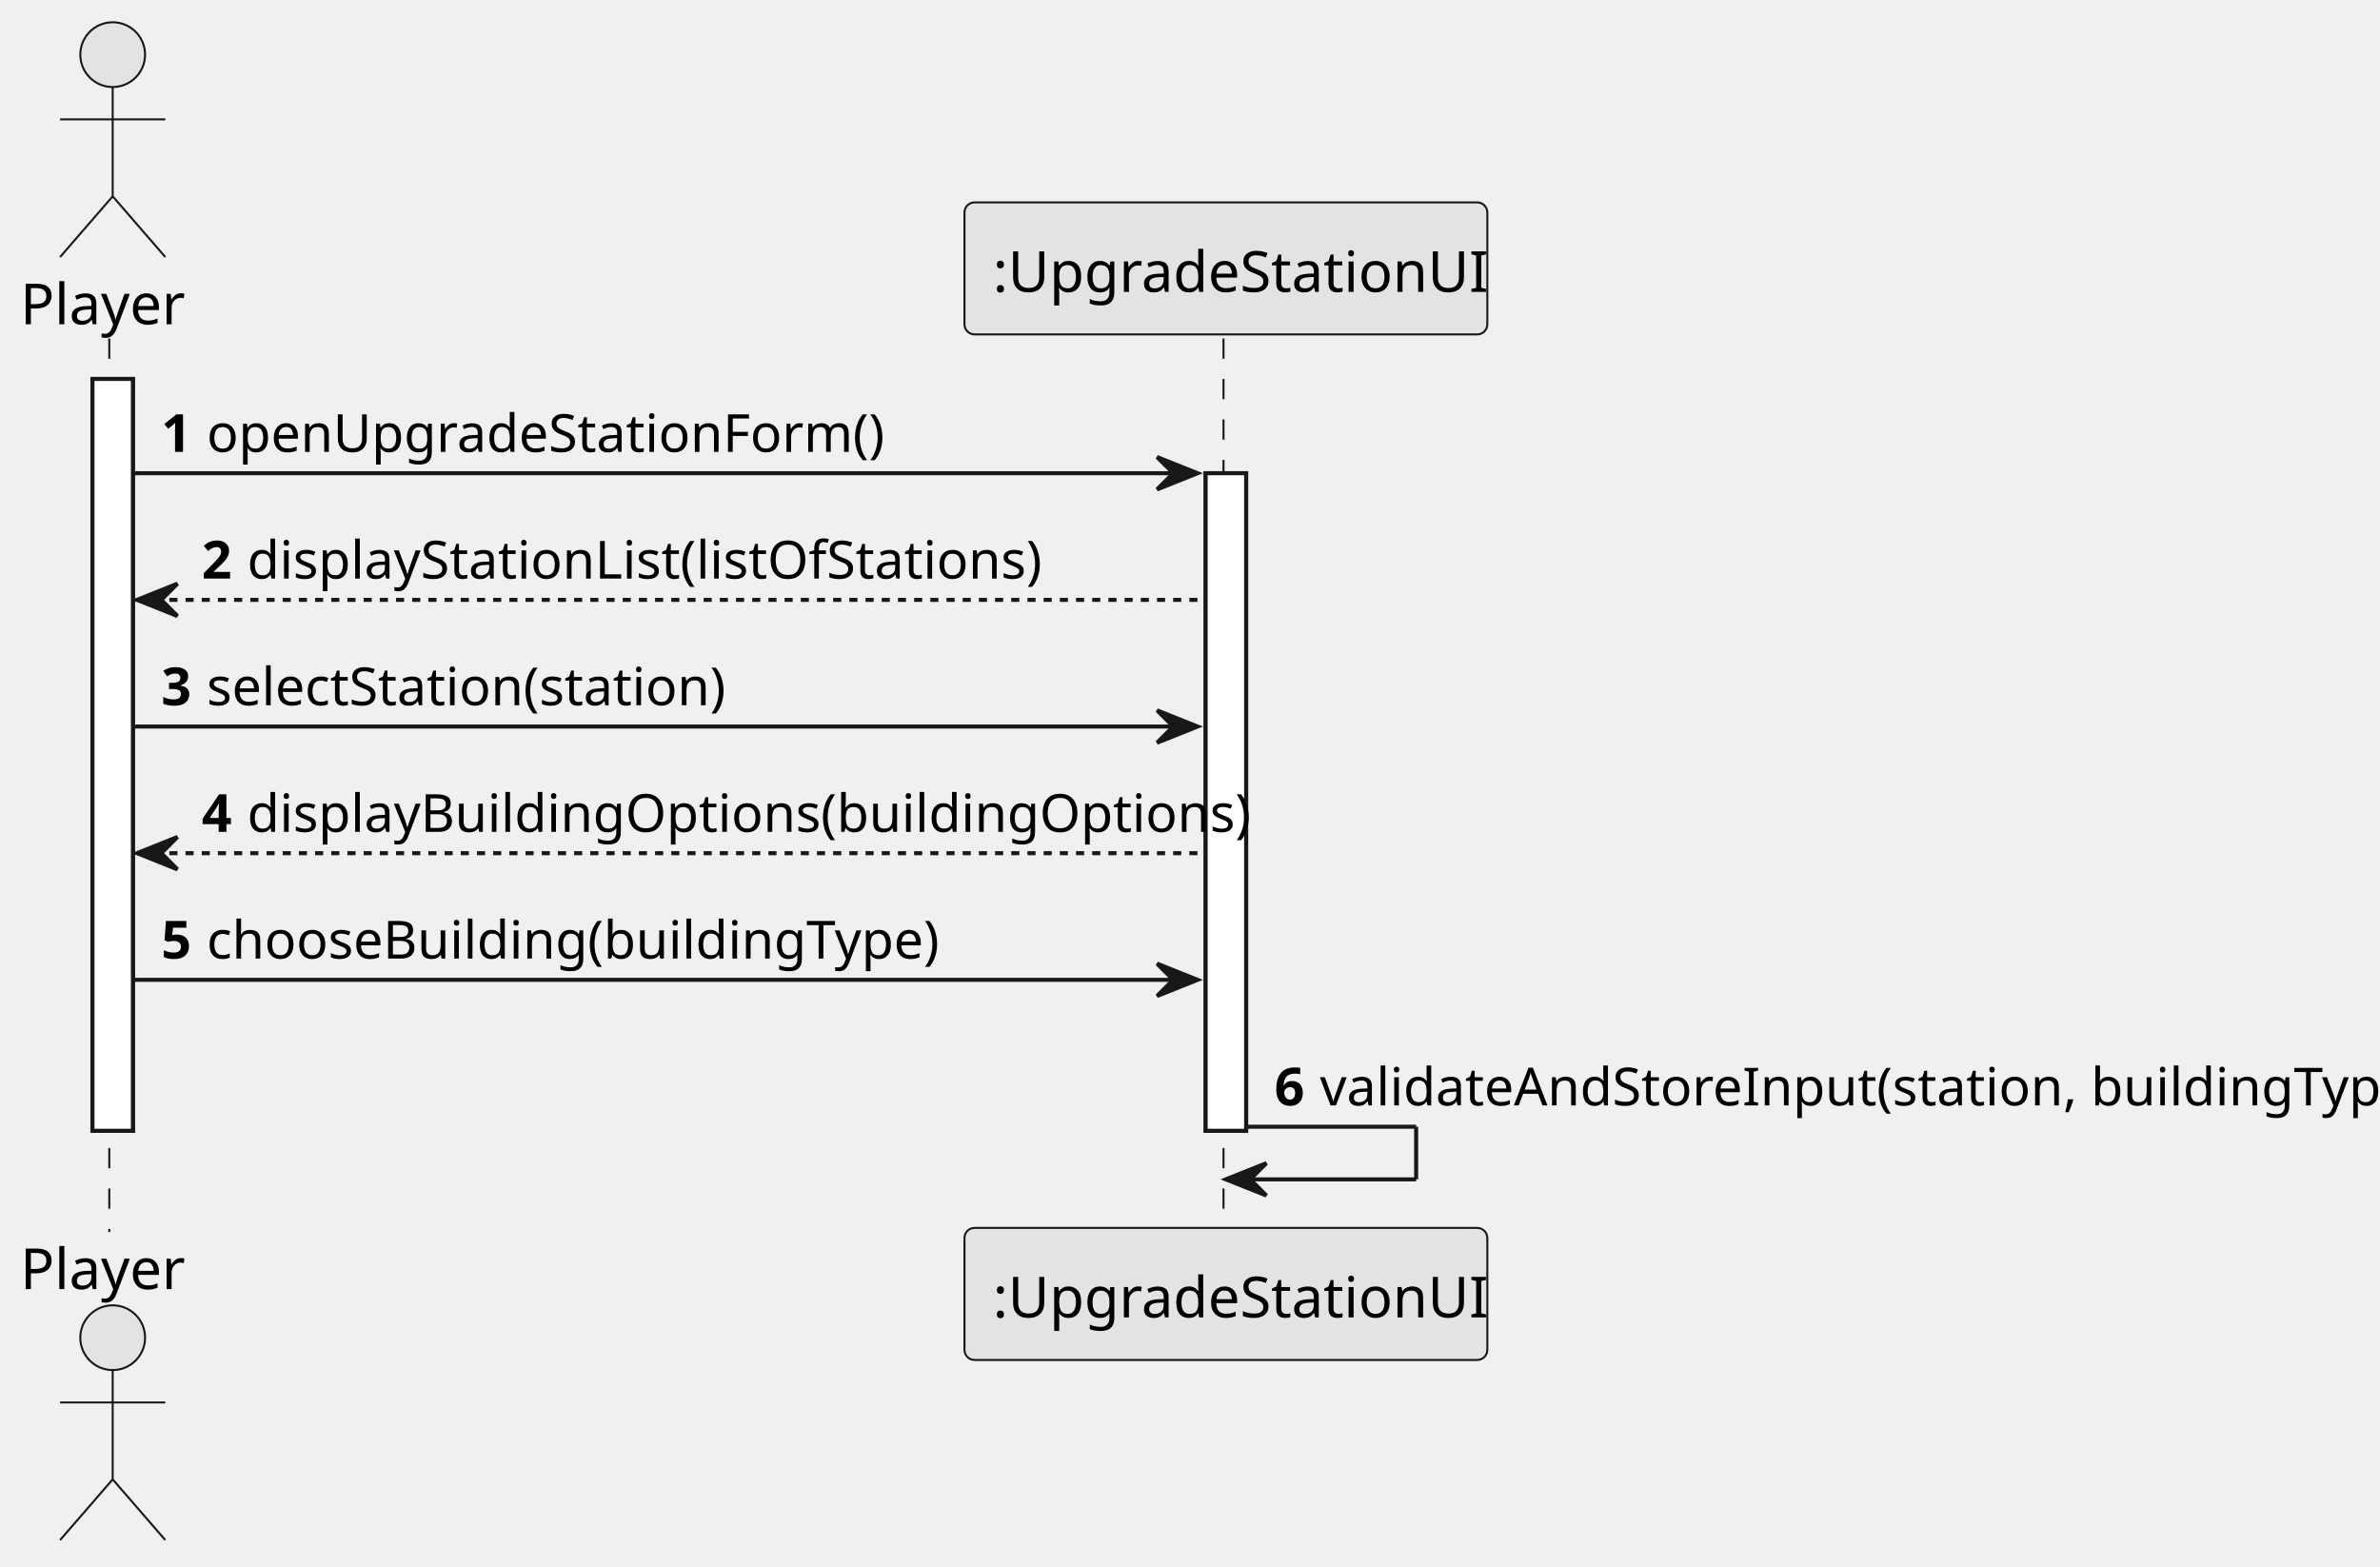
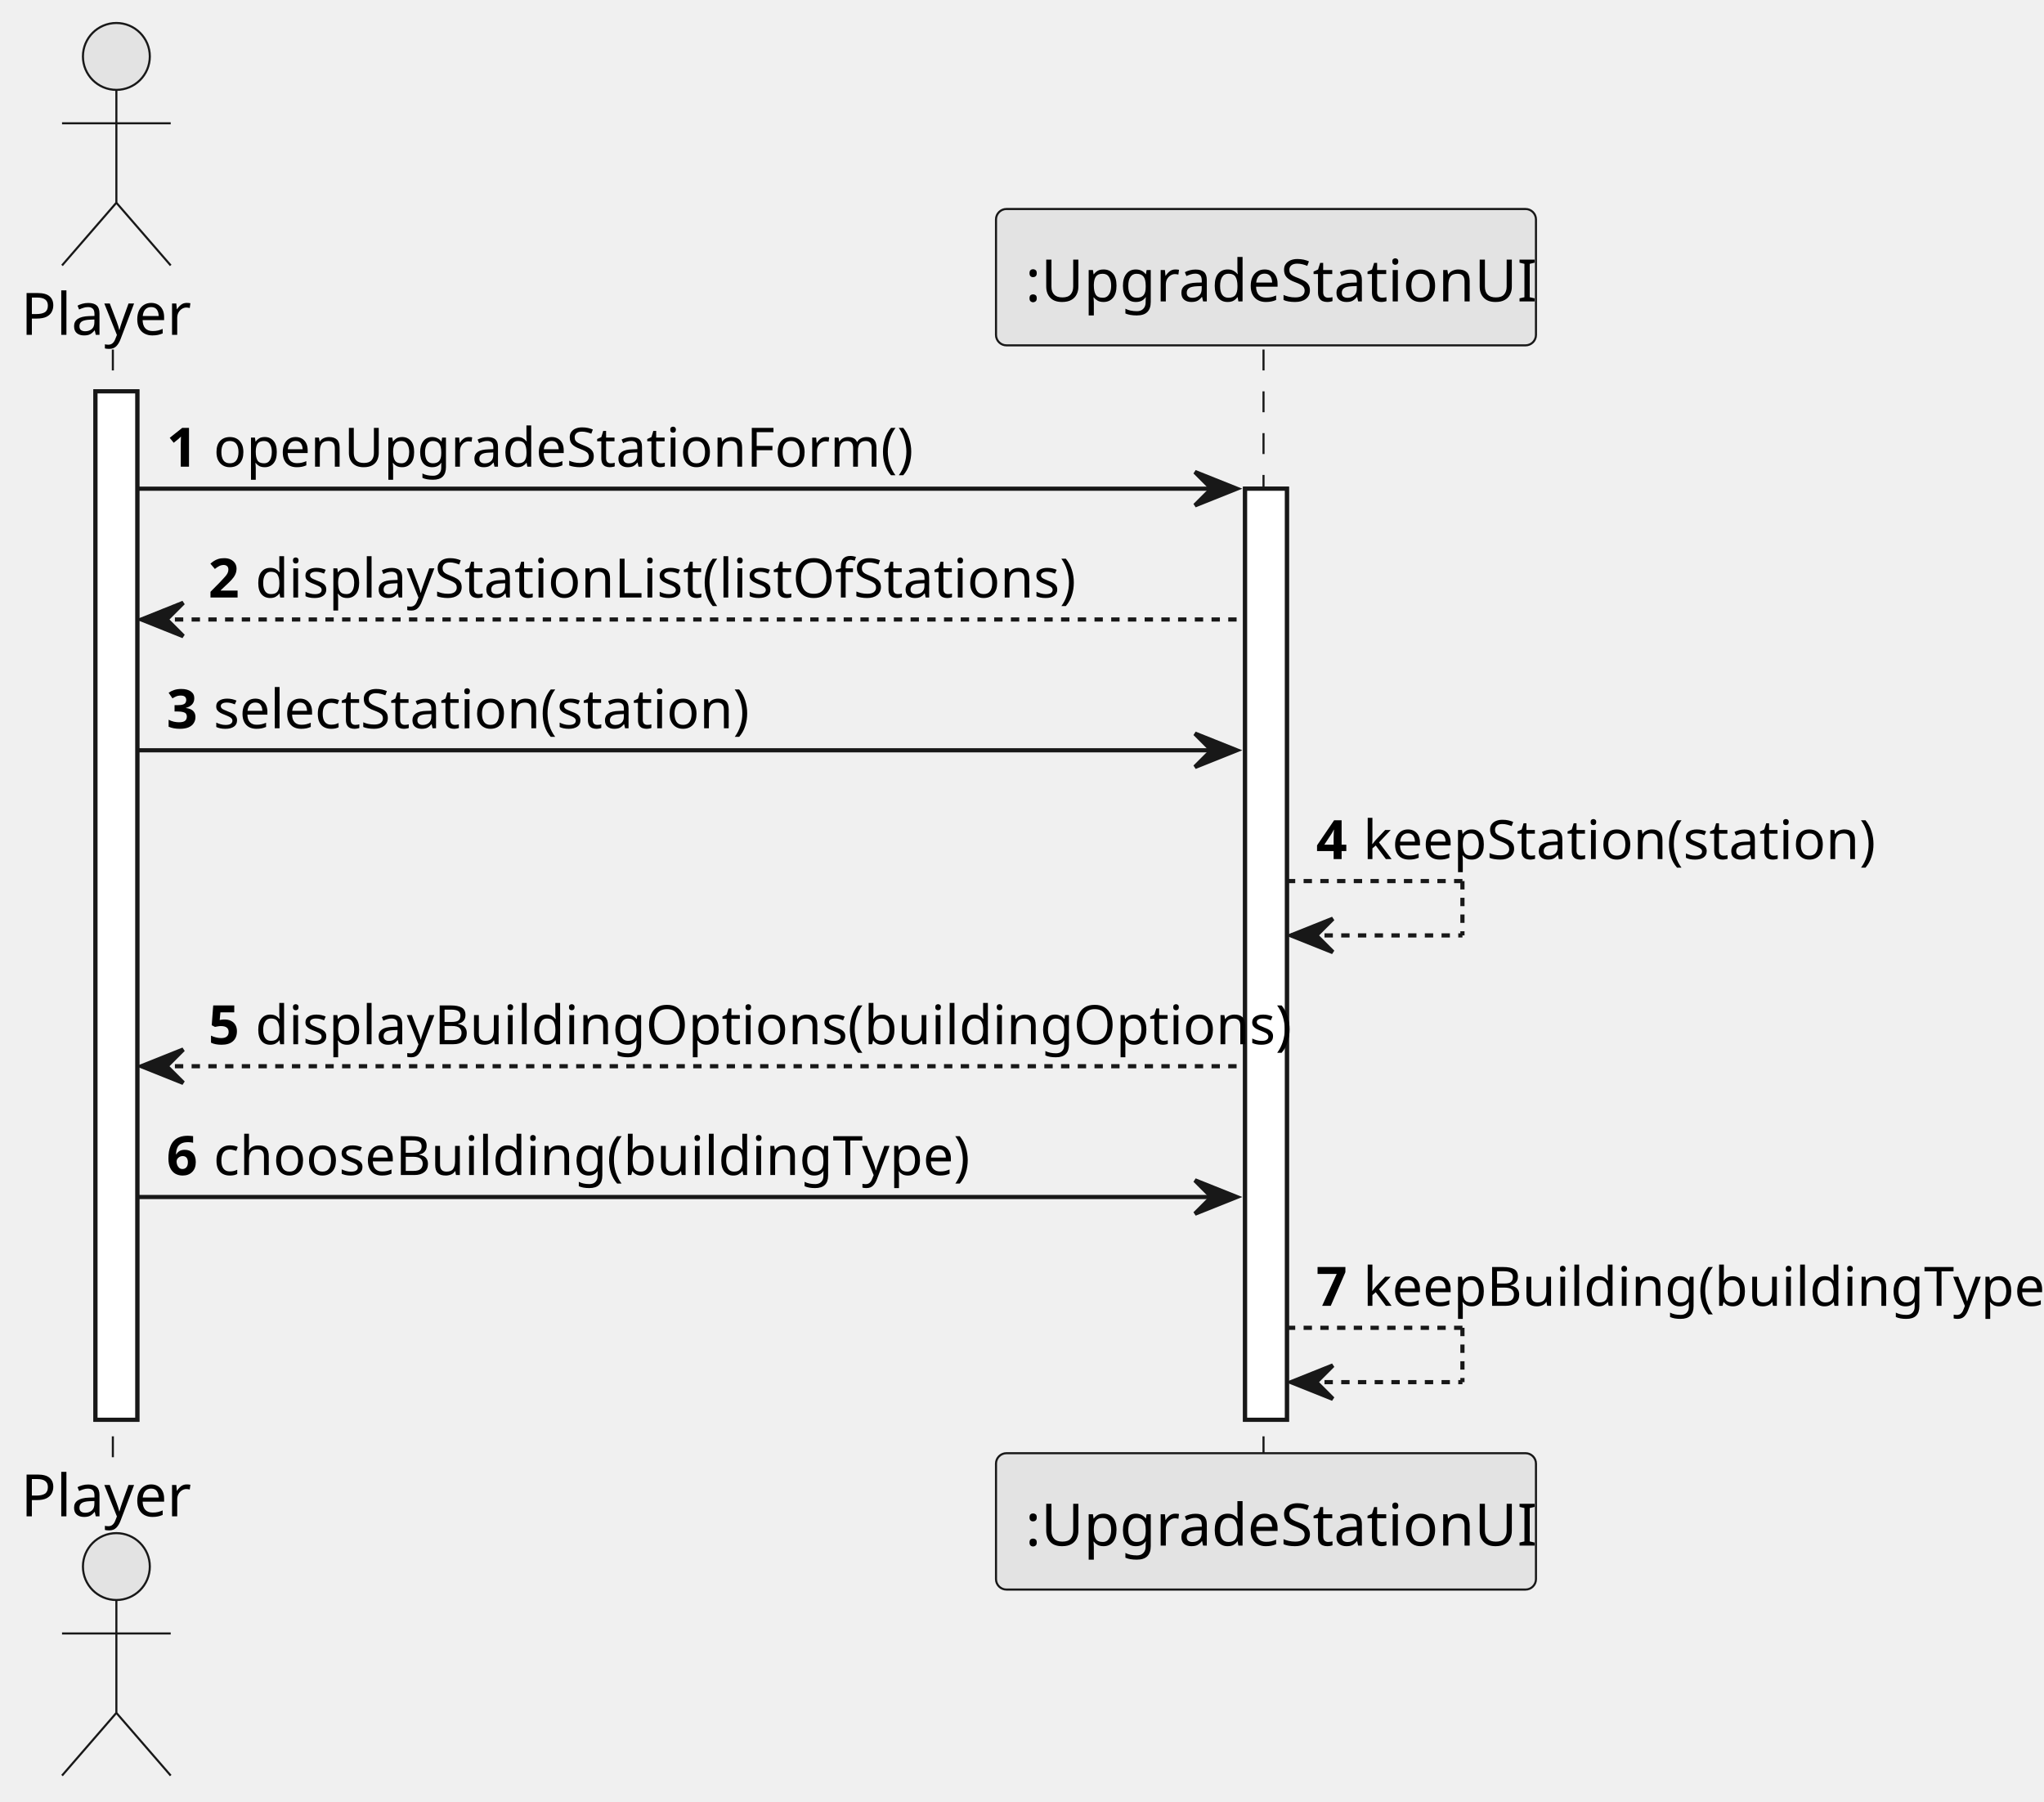
- <svg xmlns="http://www.w3.org/2000/svg" contentStyleType="text/css" height="387px" preserveAspectRatio="none" style="width:588px;height:387px;background:#FFFFFF;" version="1.1" viewBox="0 0 588 387" width="588px" zoomAndPan="magnify">
+ <svg xmlns="http://www.w3.org/2000/svg" contentStyleType="text/css" height="431px" preserveAspectRatio="none" style="width:489px;height:431px;background:#FFFFFF;" version="1.1" viewBox="0 0 489 431" width="489px" zoomAndPan="magnify">
  <defs />
  <g>
-     <rect fill="#FFFFFF" height="185.746" style="stroke:#181818;stroke-width:1.0;" width="10" x="22.841" y="93.621" />
-     <rect fill="#FFFFFF" height="162.455" style="stroke:#181818;stroke-width:1.0;" width="10" x="297.869" y="116.912" />
-     <line style="stroke:#181818;stroke-width:0.5;stroke-dasharray:5.0,5.0;" x1="27" x2="27" y1="83.621" y2="304.367" />
-     <line style="stroke:#181818;stroke-width:0.5;stroke-dasharray:5.0,5.0;" x1="302.28" x2="302.28" y1="83.621" y2="304.367" />
+     <rect fill="#FFFFFF" height="246.037" style="stroke:#181818;stroke-width:1.0;" width="10" x="22.841" y="93.621" />
+     <rect fill="#FFFFFF" height="222.746" style="stroke:#181818;stroke-width:1.0;" width="10" x="297.869" y="116.912" />
+     <line style="stroke:#181818;stroke-width:0.5;stroke-dasharray:5.0,5.0;" x1="27" x2="27" y1="83.621" y2="348.658" />
+     <line style="stroke:#181818;stroke-width:0.5;stroke-dasharray:5.0,5.0;" x1="302.28" x2="302.28" y1="83.621" y2="348.658" />
    <text fill="#000000" font-family="sans-serif" font-size="14" lengthAdjust="spacing" textLength="39.683" x="5" y="80.107">Player</text>
    <ellipse cx="27.841" cy="13.5" fill="#E3E3E3" rx="8" ry="8" style="stroke:#181818;stroke-width:0.5;" />
    <path d="M27.841,21.5 L27.841,48.5 M14.841,29.5 L40.841,29.5 M27.841,48.5 L14.841,63.5 M27.841,48.5 L40.841,63.5 " fill="none" style="stroke:#181818;stroke-width:0.5;" />
-     <text fill="#000000" font-family="sans-serif" font-size="14" lengthAdjust="spacing" textLength="39.683" x="5" y="318.475">Player</text>
-     <ellipse cx="27.841" cy="330.488" fill="#E3E3E3" rx="8" ry="8" style="stroke:#181818;stroke-width:0.5;" />
-     <path d="M27.841,338.488 L27.841,365.488 M14.841,346.488 L40.841,346.488 M27.841,365.488 L14.841,380.488 M27.841,365.488 L40.841,380.488 " fill="none" style="stroke:#181818;stroke-width:0.5;" />
+     <text fill="#000000" font-family="sans-serif" font-size="14" lengthAdjust="spacing" textLength="39.683" x="5" y="362.766">Player</text>
+     <ellipse cx="27.841" cy="374.779" fill="#E3E3E3" rx="8" ry="8" style="stroke:#181818;stroke-width:0.5;" />
+     <path d="M27.841,382.779 L27.841,409.779 M14.841,390.779 L40.841,390.779 M27.841,409.779 L14.841,424.779 M27.841,409.779 L40.841,424.779 " fill="none" style="stroke:#181818;stroke-width:0.5;" />
    <rect fill="#E3E3E3" height="32.621" rx="2.5" ry="2.5" style="stroke:#181818;stroke-width:0.5;" width="129.179" x="238.28" y="50" />
    <text fill="#000000" font-family="sans-serif" font-size="14" lengthAdjust="spacing" textLength="115.179" x="245.28" y="72.107">:UpgradeStationUI</text>
-     <rect fill="#E3E3E3" height="32.621" rx="2.5" ry="2.5" style="stroke:#181818;stroke-width:0.5;" width="129.179" x="238.28" y="303.367" />
-     <text fill="#000000" font-family="sans-serif" font-size="14" lengthAdjust="spacing" textLength="115.179" x="245.28" y="325.475">:UpgradeStationUI</text>
-     <rect fill="#FFFFFF" height="185.746" style="stroke:#181818;stroke-width:1.0;" width="10" x="22.841" y="93.621" />
-     <rect fill="#FFFFFF" height="162.455" style="stroke:#181818;stroke-width:1.0;" width="10" x="297.869" y="116.912" />
+     <rect fill="#E3E3E3" height="32.621" rx="2.5" ry="2.5" style="stroke:#181818;stroke-width:0.5;" width="129.179" x="238.28" y="347.658" />
+     <text fill="#000000" font-family="sans-serif" font-size="14" lengthAdjust="spacing" textLength="115.179" x="245.28" y="369.766">:UpgradeStationUI</text>
+     <rect fill="#FFFFFF" height="246.037" style="stroke:#181818;stroke-width:1.0;" width="10" x="22.841" y="93.621" />
+     <rect fill="#FFFFFF" height="222.746" style="stroke:#181818;stroke-width:1.0;" width="10" x="297.869" y="116.912" />
    <polygon fill="#181818" points="285.869,112.912,295.869,116.912,285.869,120.912,289.869,116.912" style="stroke:#181818;stroke-width:1.0;" />
    <line style="stroke:#181818;stroke-width:1.0;" x1="32.841" x2="291.869" y1="116.912" y2="116.912" />
    <text fill="#000000" font-family="sans-serif" font-size="13" font-weight="bold" lengthAdjust="spacing" textLength="7.23" x="39.841" y="111.649">1</text>
    <text fill="#000000" font-family="sans-serif" font-size="13" lengthAdjust="spacing" textLength="158.247" x="51.071" y="111.649">openUpgradeStationForm()</text>
    <polygon fill="#181818" points="43.841,144.203,33.841,148.203,43.841,152.203,39.841,148.203" style="stroke:#181818;stroke-width:1.0;" />
    <line style="stroke:#181818;stroke-width:1.0;stroke-dasharray:2.0,2.0;" x1="37.841" x2="296.869" y1="148.203" y2="148.203" />
    <text fill="#000000" font-family="sans-serif" font-size="13" font-weight="bold" lengthAdjust="spacing" textLength="7.23" x="49.841" y="142.94">2</text>
    <text fill="#000000" font-family="sans-serif" font-size="13" lengthAdjust="spacing" textLength="186.412" x="61.071" y="142.94">displayStationList(listOfStations)</text>
    <polygon fill="#181818" points="285.869,175.494,295.869,179.494,285.869,183.494,289.869,179.494" style="stroke:#181818;stroke-width:1.0;" />
    <line style="stroke:#181818;stroke-width:1.0;" x1="32.841" x2="291.869" y1="179.494" y2="179.494" />
    <text fill="#000000" font-family="sans-serif" font-size="13" font-weight="bold" lengthAdjust="spacing" textLength="7.23" x="39.841" y="174.231">3</text>
    <text fill="#000000" font-family="sans-serif" font-size="13" lengthAdjust="spacing" textLength="121.393" x="51.071" y="174.231">selectStation(station)</text>
-     <polygon fill="#181818" points="43.841,206.785,33.841,210.785,43.841,214.785,39.841,210.785" style="stroke:#181818;stroke-width:1.0;" />
-     <line style="stroke:#181818;stroke-width:1.0;stroke-dasharray:2.0,2.0;" x1="37.841" x2="296.869" y1="210.785" y2="210.785" />
-     <text fill="#000000" font-family="sans-serif" font-size="13" font-weight="bold" lengthAdjust="spacing" textLength="7.23" x="49.841" y="205.523">4</text>
-     <text fill="#000000" font-family="sans-serif" font-size="13" lengthAdjust="spacing" textLength="229.798" x="61.071" y="205.523">displayBuildingOptions(buildingOptions)</text>
-     <polygon fill="#181818" points="285.869,238.076,295.869,242.076,285.869,246.076,289.869,242.076" style="stroke:#181818;stroke-width:1.0;" />
-     <line style="stroke:#181818;stroke-width:1.0;" x1="32.841" x2="291.869" y1="242.076" y2="242.076" />
-     <text fill="#000000" font-family="sans-serif" font-size="13" font-weight="bold" lengthAdjust="spacing" textLength="7.23" x="39.841" y="236.814">5</text>
-     <text fill="#000000" font-family="sans-serif" font-size="13" lengthAdjust="spacing" textLength="170.549" x="51.071" y="236.814">chooseBuilding(buildingType)</text>
-     <line style="stroke:#181818;stroke-width:1.0;" x1="307.869" x2="349.869" y1="278.367" y2="278.367" />
-     <line style="stroke:#181818;stroke-width:1.0;" x1="349.869" x2="349.869" y1="278.367" y2="291.367" />
-     <line style="stroke:#181818;stroke-width:1.0;" x1="302.869" x2="349.869" y1="291.367" y2="291.367" />
-     <polygon fill="#181818" points="312.869,287.367,302.869,291.367,312.869,295.367,308.869,291.367" style="stroke:#181818;stroke-width:1.0;" />
-     <text fill="#000000" font-family="sans-serif" font-size="13" font-weight="bold" lengthAdjust="spacing" textLength="7.23" x="314.869" y="273.104">6</text>
-     <text fill="#000000" font-family="sans-serif" font-size="13" lengthAdjust="spacing" textLength="255.823" x="326.099" y="273.104">validateAndStoreInput(station, buildingType)</text>
+     <line style="stroke:#181818;stroke-width:1.0;stroke-dasharray:2.0,2.0;" x1="307.869" x2="349.869" y1="210.785" y2="210.785" />
+     <line style="stroke:#181818;stroke-width:1.0;stroke-dasharray:2.0,2.0;" x1="349.869" x2="349.869" y1="210.785" y2="223.785" />
+     <line style="stroke:#181818;stroke-width:1.0;stroke-dasharray:2.0,2.0;" x1="308.869" x2="349.869" y1="223.785" y2="223.785" />
+     <polygon fill="#181818" points="318.869,219.785,308.869,223.785,318.869,227.785,314.869,223.785" style="stroke:#181818;stroke-width:1.0;" />
+     <text fill="#000000" font-family="sans-serif" font-size="13" font-weight="bold" lengthAdjust="spacing" textLength="7.23" x="314.869" y="205.523">4</text>
+     <text fill="#000000" font-family="sans-serif" font-size="13" lengthAdjust="spacing" textLength="115.623" x="326.099" y="205.523">keepStation(station)</text>
+     <polygon fill="#181818" points="43.841,251.076,33.841,255.076,43.841,259.076,39.841,255.076" style="stroke:#181818;stroke-width:1.0;" />
+     <line style="stroke:#181818;stroke-width:1.0;stroke-dasharray:2.0,2.0;" x1="37.841" x2="296.869" y1="255.076" y2="255.076" />
+     <text fill="#000000" font-family="sans-serif" font-size="13" font-weight="bold" lengthAdjust="spacing" textLength="7.23" x="49.841" y="249.814">5</text>
+     <text fill="#000000" font-family="sans-serif" font-size="13" lengthAdjust="spacing" textLength="229.798" x="61.071" y="249.814">displayBuildingOptions(buildingOptions)</text>
+     <polygon fill="#181818" points="285.869,282.367,295.869,286.367,285.869,290.367,289.869,286.367" style="stroke:#181818;stroke-width:1.0;" />
+     <line style="stroke:#181818;stroke-width:1.0;" x1="32.841" x2="291.869" y1="286.367" y2="286.367" />
+     <text fill="#000000" font-family="sans-serif" font-size="13" font-weight="bold" lengthAdjust="spacing" textLength="7.23" x="39.841" y="281.104">6</text>
+     <text fill="#000000" font-family="sans-serif" font-size="13" lengthAdjust="spacing" textLength="170.549" x="51.071" y="281.104">chooseBuilding(buildingType)</text>
+     <line style="stroke:#181818;stroke-width:1.0;stroke-dasharray:2.0,2.0;" x1="307.869" x2="349.869" y1="317.658" y2="317.658" />
+     <line style="stroke:#181818;stroke-width:1.0;stroke-dasharray:2.0,2.0;" x1="349.869" x2="349.869" y1="317.658" y2="330.658" />
+     <line style="stroke:#181818;stroke-width:1.0;stroke-dasharray:2.0,2.0;" x1="308.869" x2="349.869" y1="330.658" y2="330.658" />
+     <polygon fill="#181818" points="318.869,326.658,308.869,330.658,318.869,334.658,314.869,330.658" style="stroke:#181818;stroke-width:1.0;" />
+     <text fill="#000000" font-family="sans-serif" font-size="13" font-weight="bold" lengthAdjust="spacing" textLength="7.23" x="314.869" y="312.396">7</text>
+     <text fill="#000000" font-family="sans-serif" font-size="13" lengthAdjust="spacing" textLength="156.819" x="326.099" y="312.396">keepBuilding(buildingType)</text>
  </g>
</svg>
